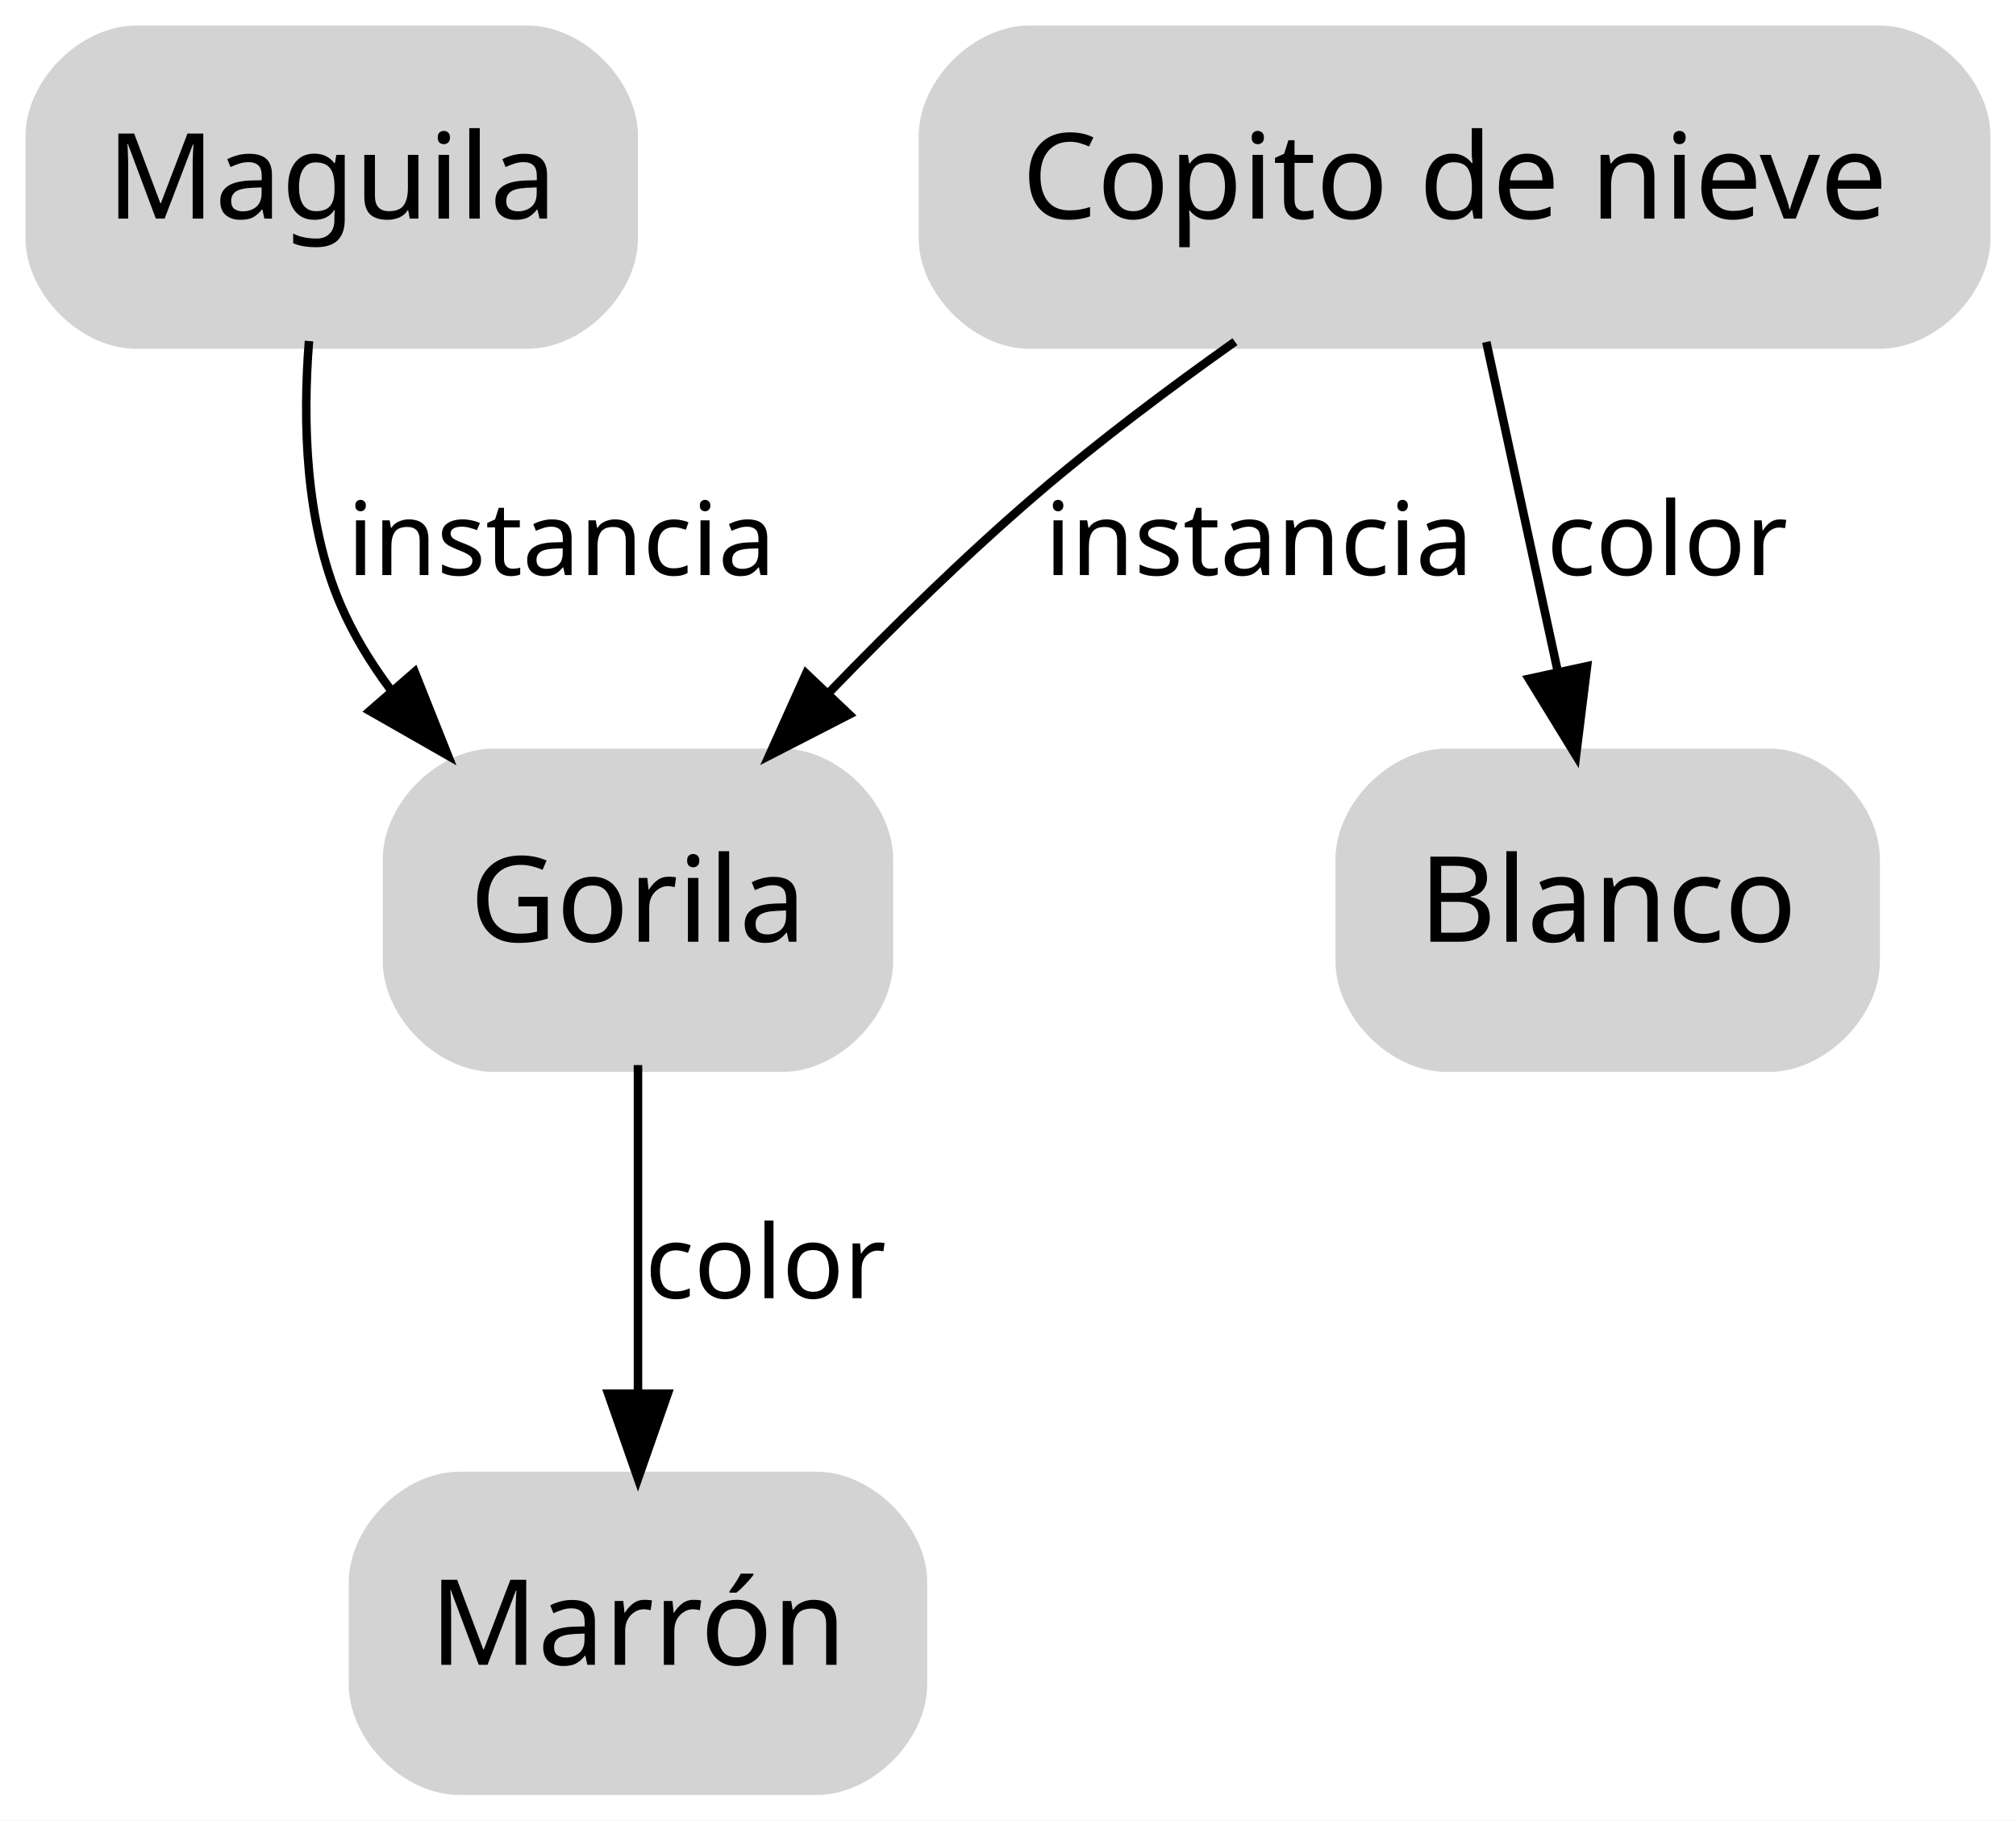
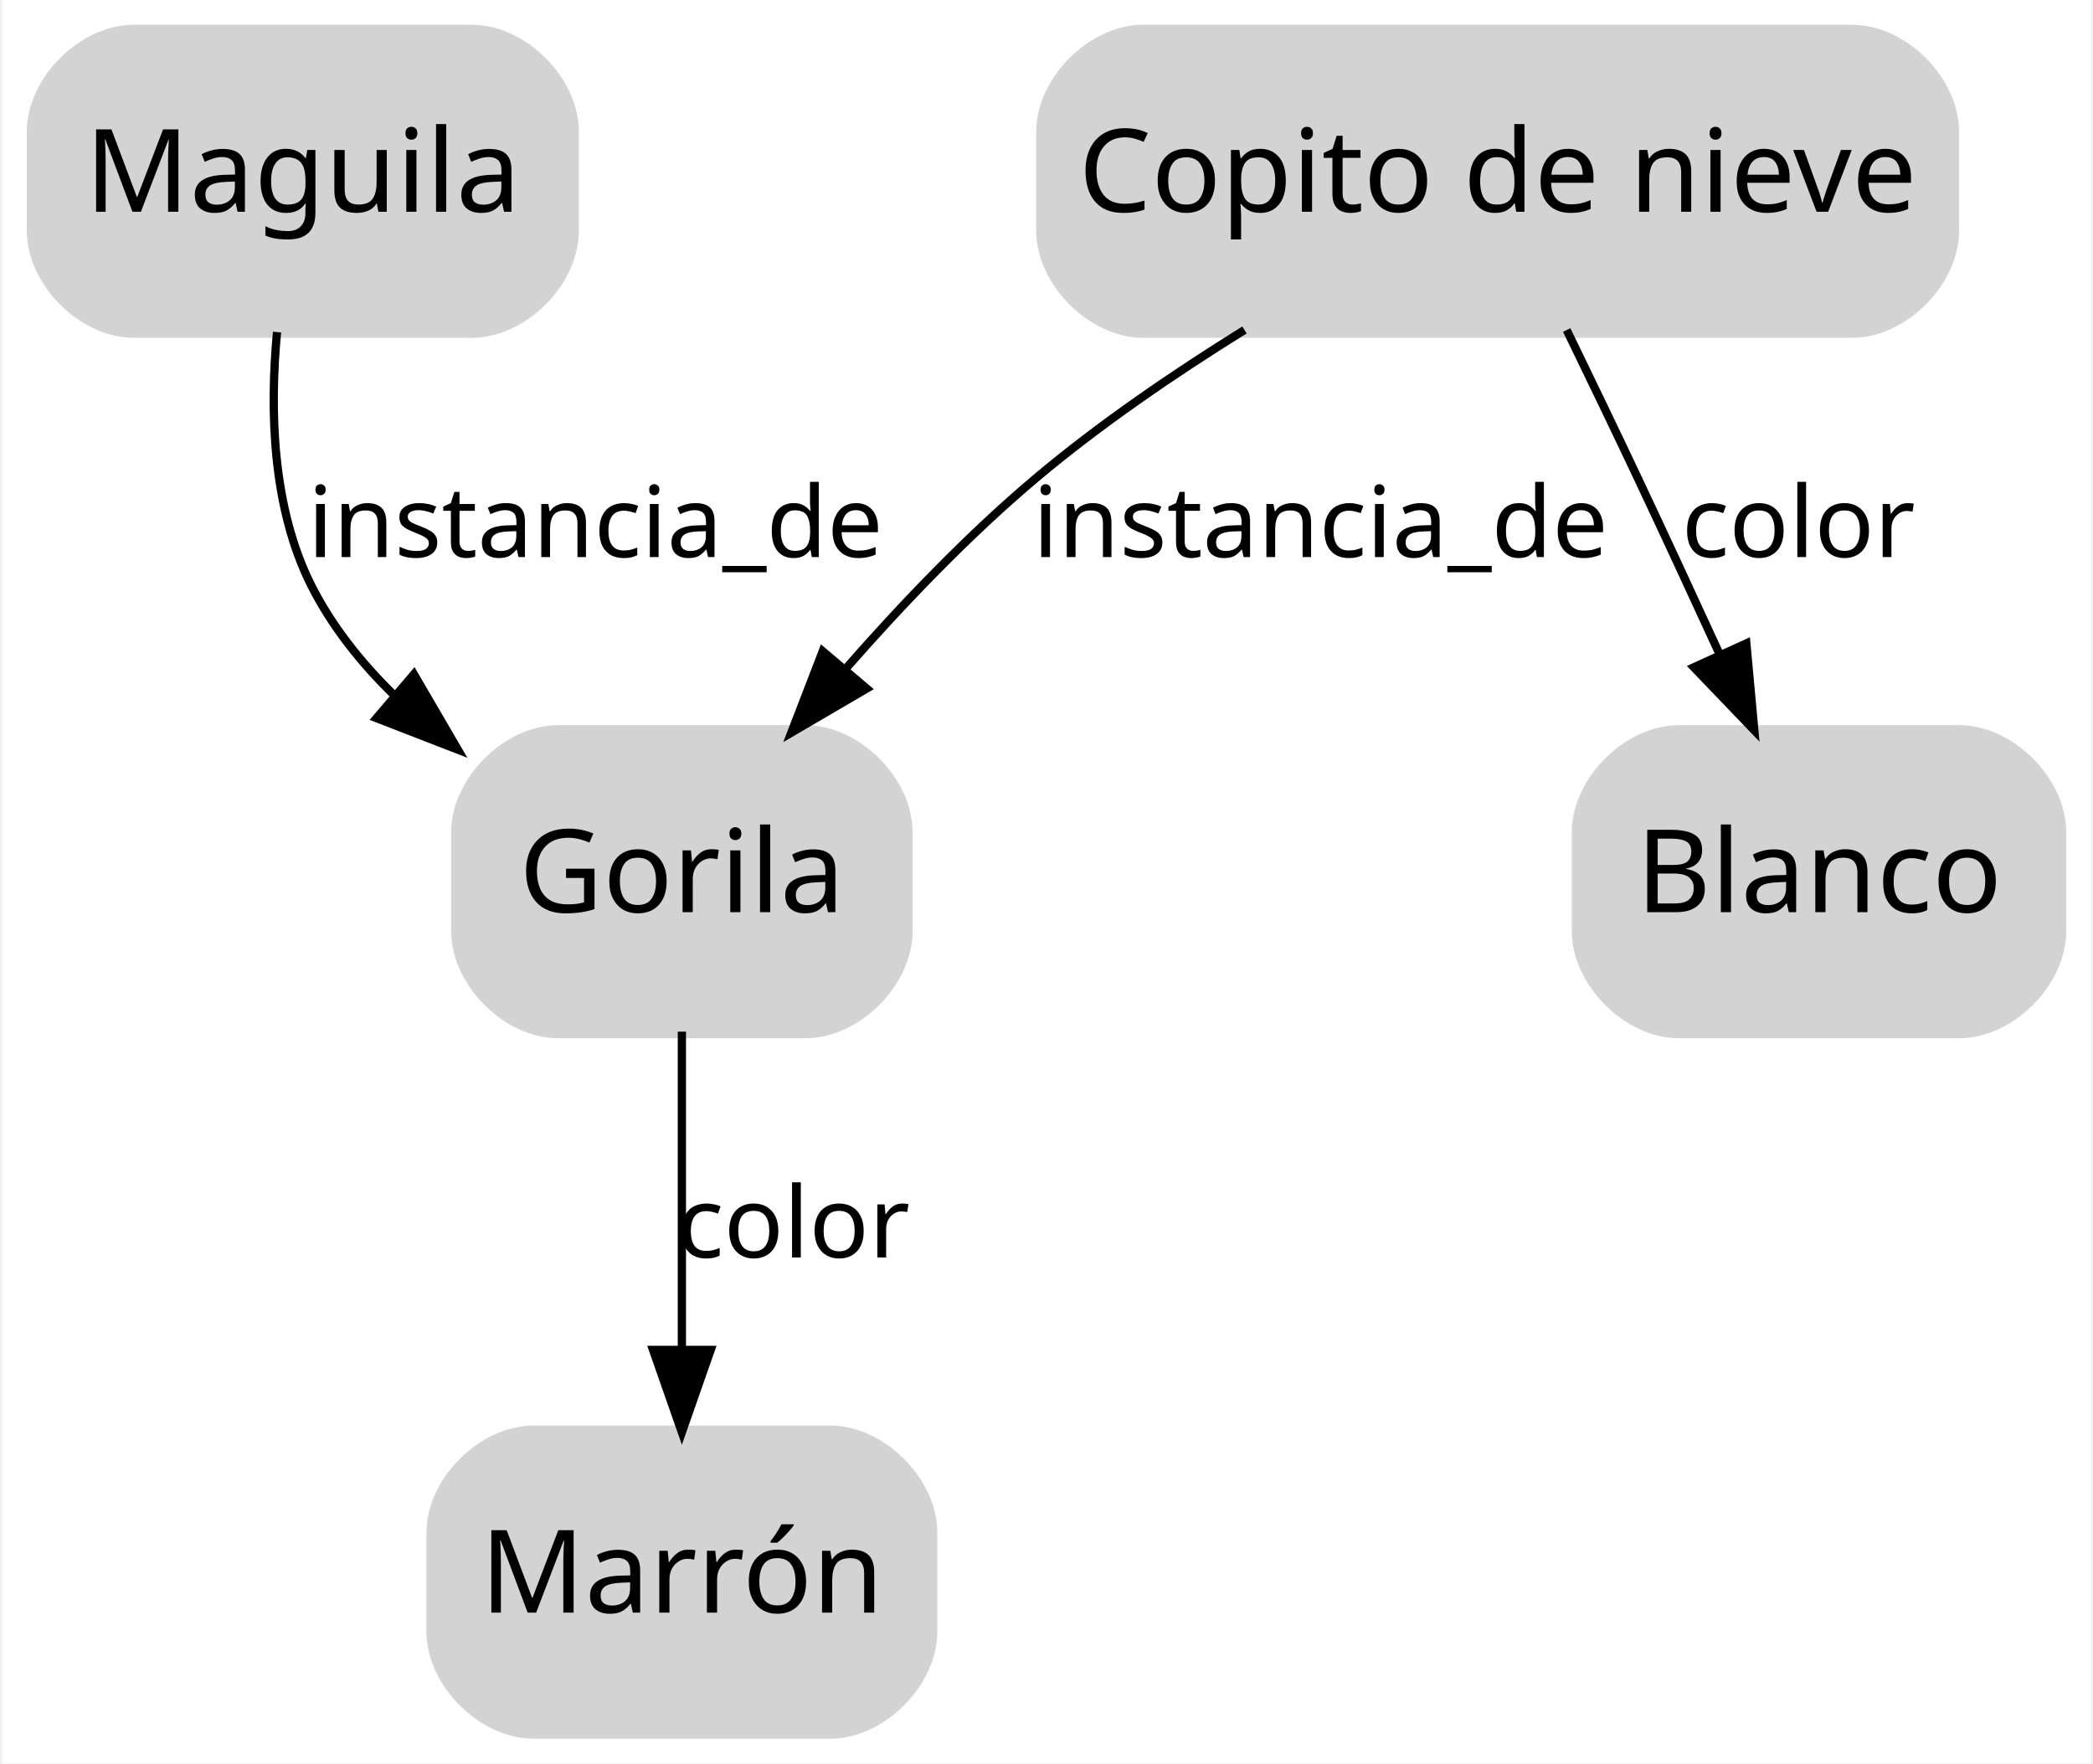
- <svg xmlns="http://www.w3.org/2000/svg" width="237pt" height="214pt" viewBox="0.00 0.00 237.00 214.00">
+ <svg xmlns="http://www.w3.org/2000/svg" width="254pt" height="214pt" viewBox="0.00 0.00 253.50 214.00">
  <g id="graph0" class="graph" transform="scale(1 1) rotate(0) translate(4 210)">
-     <polygon fill="white" stroke="none" points="-4,4 -4,-210 233,-210 233,4 -4,4" />
+     <polygon fill="white" stroke="transparent" points="-4,4 -4,-210 249.5,-210 249.5,4 -4,4" />
    <g id="node1" class="node">
-       <path fill="lightgray" stroke="lightgray" stroke-width="2" d="M58,-206C58,-206 12,-206 12,-206 6,-206 0,-200 0,-194 0,-194 0,-182 0,-182 0,-176 6,-170 12,-170 12,-170 58,-170 58,-170 64,-170 70,-176 70,-182 70,-182 70,-194 70,-194 70,-200 64,-206 58,-206" />
-       <text text-anchor="middle" x="35" y="-184.3" font-family="Nimbus" font-size="14.00">Maguila</text>
+       <path fill="lightgray" stroke="lightgray" stroke-width="2" d="M53,-206C53,-206 12,-206 12,-206 6,-206 0,-200 0,-194 0,-194 0,-182 0,-182 0,-176 6,-170 12,-170 12,-170 53,-170 53,-170 59,-170 65,-176 65,-182 65,-182 65,-194 65,-194 65,-200 59,-206 53,-206" />
+       <text text-anchor="middle" x="32.5" y="-184.3" font-family="Nimbus" font-size="14.00">Maguila</text>
    </g>
    <g id="node2" class="node">
-       <path fill="lightgray" stroke="lightgray" stroke-width="2" d="M88,-121C88,-121 54,-121 54,-121 48,-121 42,-115 42,-109 42,-109 42,-97 42,-97 42,-91 48,-85 54,-85 54,-85 88,-85 88,-85 94,-85 100,-91 100,-97 100,-97 100,-109 100,-109 100,-115 94,-121 88,-121" />
-       <text text-anchor="middle" x="71" y="-99.3" font-family="Nimbus" font-size="14.00">Gorila</text>
+       <path fill="lightgray" stroke="lightgray" stroke-width="2" d="M93.5,-121C93.5,-121 63.5,-121 63.5,-121 57.5,-121 51.5,-115 51.5,-109 51.5,-109 51.5,-97 51.5,-97 51.5,-91 57.5,-85 63.5,-85 63.5,-85 93.5,-85 93.5,-85 99.5,-85 105.5,-91 105.5,-97 105.5,-97 105.5,-109 105.5,-109 105.5,-115 99.5,-121 93.5,-121" />
+       <text text-anchor="middle" x="78.5" y="-99.3" font-family="Nimbus" font-size="14.00">Gorila</text>
    </g>
    <g id="edge1" class="edge">
-       <path fill="none" stroke="black" d="M32.325,-169.911C31.573,-160.439 31.88,-148.66 36,-139 37.504,-135.473 39.548,-132.111 41.897,-128.966" />
-       <polygon fill="black" stroke="black" points="44.748,-131.02 48.667,-121.176 39.465,-126.428 44.748,-131.02" />
-       <text text-anchor="middle" x="62" y="-142.4" font-family="Nimbus" font-size="12.00">instancia</text>
+       <path fill="none" stroke="black" d="M29.37,-169.7C28.47,-160.16 28.79,-148.39 33.5,-139 36,-134.02 39.57,-129.55 43.63,-125.59" />
+       <polygon fill="black" stroke="black" points="45.98,-128.18 51.32,-119.02 41.44,-122.85 45.98,-128.18" />
+       <text text-anchor="middle" x="68" y="-142.4" font-family="Nimbus" font-size="12.00">instancia_de</text>
    </g>
    <g id="node4" class="node">
-       <path fill="lightgray" stroke="lightgray" stroke-width="2" d="M92,-36C92,-36 50,-36 50,-36 44,-36 38,-30 38,-24 38,-24 38,-12 38,-12 38,-6 44,-0 50,-0 50,-0 92,-0 92,-0 98,-0 104,-6 104,-12 104,-12 104,-24 104,-24 104,-30 98,-36 92,-36" />
-       <text text-anchor="middle" x="71" y="-14.3" font-family="Nimbus" font-size="14.00">Marrón</text>
+       <path fill="lightgray" stroke="lightgray" stroke-width="2" d="M96.5,-36C96.5,-36 60.5,-36 60.5,-36 54.5,-36 48.5,-30 48.5,-24 48.5,-24 48.5,-12 48.5,-12 48.5,-6 54.5,0 60.5,0 60.5,0 96.5,0 96.5,0 102.5,0 108.5,-6 108.5,-12 108.5,-12 108.5,-24 108.5,-24 108.5,-30 102.5,-36 96.5,-36" />
+       <text text-anchor="middle" x="78.5" y="-14.3" font-family="Nimbus" font-size="14.00">Marrón</text>
    </g>
    <g id="edge3" class="edge">
-       <path fill="none" stroke="black" d="M71,-84.802C71,-73.674 71,-58.945 71,-46.244" />
-       <polygon fill="black" stroke="black" points="74.5,-46.176 71,-36.176 67.5,-46.176 74.5,-46.176" />
-       <text text-anchor="middle" x="86" y="-57.4" font-family="Nimbus" font-size="12.00">color</text>
+       <path fill="none" stroke="black" d="M78.5,-84.8C78.5,-73.67 78.5,-58.94 78.5,-46.24" />
+       <polygon fill="black" stroke="black" points="82,-46.18 78.5,-36.18 75,-46.18 82,-46.18" />
+       <text text-anchor="middle" x="92" y="-57.4" font-family="Nimbus" font-size="12.00">color</text>
    </g>
    <g id="node3" class="node">
-       <path fill="lightgray" stroke="lightgray" stroke-width="2" d="M217,-206C217,-206 117,-206 117,-206 111,-206 105,-200 105,-194 105,-194 105,-182 105,-182 105,-176 111,-170 117,-170 117,-170 217,-170 217,-170 223,-170 229,-176 229,-182 229,-182 229,-194 229,-194 229,-200 223,-206 217,-206" />
-       <text text-anchor="middle" x="167" y="-184.3" font-family="Nimbus" font-size="14.00">Copito de nieve</text>
+       <path fill="lightgray" stroke="lightgray" stroke-width="2" d="M220.5,-206C220.5,-206 134.5,-206 134.5,-206 128.5,-206 122.5,-200 122.5,-194 122.5,-194 122.5,-182 122.5,-182 122.5,-176 128.5,-170 134.5,-170 134.5,-170 220.5,-170 220.5,-170 226.5,-170 232.5,-176 232.5,-182 232.5,-182 232.5,-194 232.5,-194 232.5,-200 226.5,-206 220.5,-206" />
+       <text text-anchor="middle" x="177.5" y="-184.3" font-family="Nimbus" font-size="14.00">Copito de nieve</text>
    </g>
    <g id="edge2" class="edge">
-       <path fill="none" stroke="black" d="M141.179,-169.834C133.507,-164.398 125.226,-158.187 118,-152 109.628,-144.832 101.032,-136.415 93.519,-128.648" />
-       <polygon fill="black" stroke="black" points="95.84,-126.009 86.415,-121.168 90.764,-130.83 95.84,-126.009" />
-       <text text-anchor="middle" x="144" y="-142.4" font-family="Nimbus" font-size="12.00">instancia</text>
+       <path fill="none" stroke="black" d="M146.78,-169.96C138.25,-164.66 129.22,-158.5 121.5,-152 113.28,-145.09 105.18,-136.61 98.26,-128.71" />
+       <polygon fill="black" stroke="black" points="100.93,-126.44 91.78,-121.09 95.59,-130.97 100.93,-126.44" />
+       <text text-anchor="middle" x="156" y="-142.4" font-family="Nimbus" font-size="12.00">instancia_de</text>
    </g>
    <g id="node5" class="node">
-       <path fill="lightgray" stroke="lightgray" stroke-width="2" d="M204,-121C204,-121 166,-121 166,-121 160,-121 154,-115 154,-109 154,-109 154,-97 154,-97 154,-91 160,-85 166,-85 166,-85 204,-85 204,-85 210,-85 216,-91 216,-97 216,-97 216,-109 216,-109 216,-115 210,-121 204,-121" />
-       <text text-anchor="middle" x="185" y="-99.3" font-family="Nimbus" font-size="14.00">Blanco</text>
+       <path fill="lightgray" stroke="lightgray" stroke-width="2" d="M233.5,-121C233.5,-121 199.5,-121 199.5,-121 193.5,-121 187.5,-115 187.5,-109 187.5,-109 187.5,-97 187.5,-97 187.5,-91 193.5,-85 199.5,-85 199.5,-85 233.5,-85 233.5,-85 239.5,-85 245.5,-91 245.5,-97 245.5,-97 245.5,-109 245.5,-109 245.5,-115 239.5,-121 233.5,-121" />
+       <text text-anchor="middle" x="216.5" y="-99.3" font-family="Nimbus" font-size="14.00">Blanco</text>
    </g>
    <g id="edge4" class="edge">
-       <path fill="none" stroke="black" d="M170.73,-169.802C173.143,-158.674 176.337,-143.945 179.092,-131.244" />
-       <polygon fill="black" stroke="black" points="182.576,-131.69 181.275,-121.176 175.735,-130.207 182.576,-131.69" />
-       <text text-anchor="middle" x="192" y="-142.4" font-family="Nimbus" font-size="12.00">color</text>
+       <path fill="none" stroke="black" d="M185.88,-169.95C188.65,-164.25 191.73,-157.86 194.5,-152 197.78,-145.05 201.27,-137.5 204.49,-130.49" />
+       <polygon fill="black" stroke="black" points="207.68,-131.92 208.65,-121.37 201.31,-129.02 207.68,-131.92" />
+       <text text-anchor="middle" x="214" y="-142.4" font-family="Nimbus" font-size="12.00">color</text>
    </g>
  </g>
</svg>
